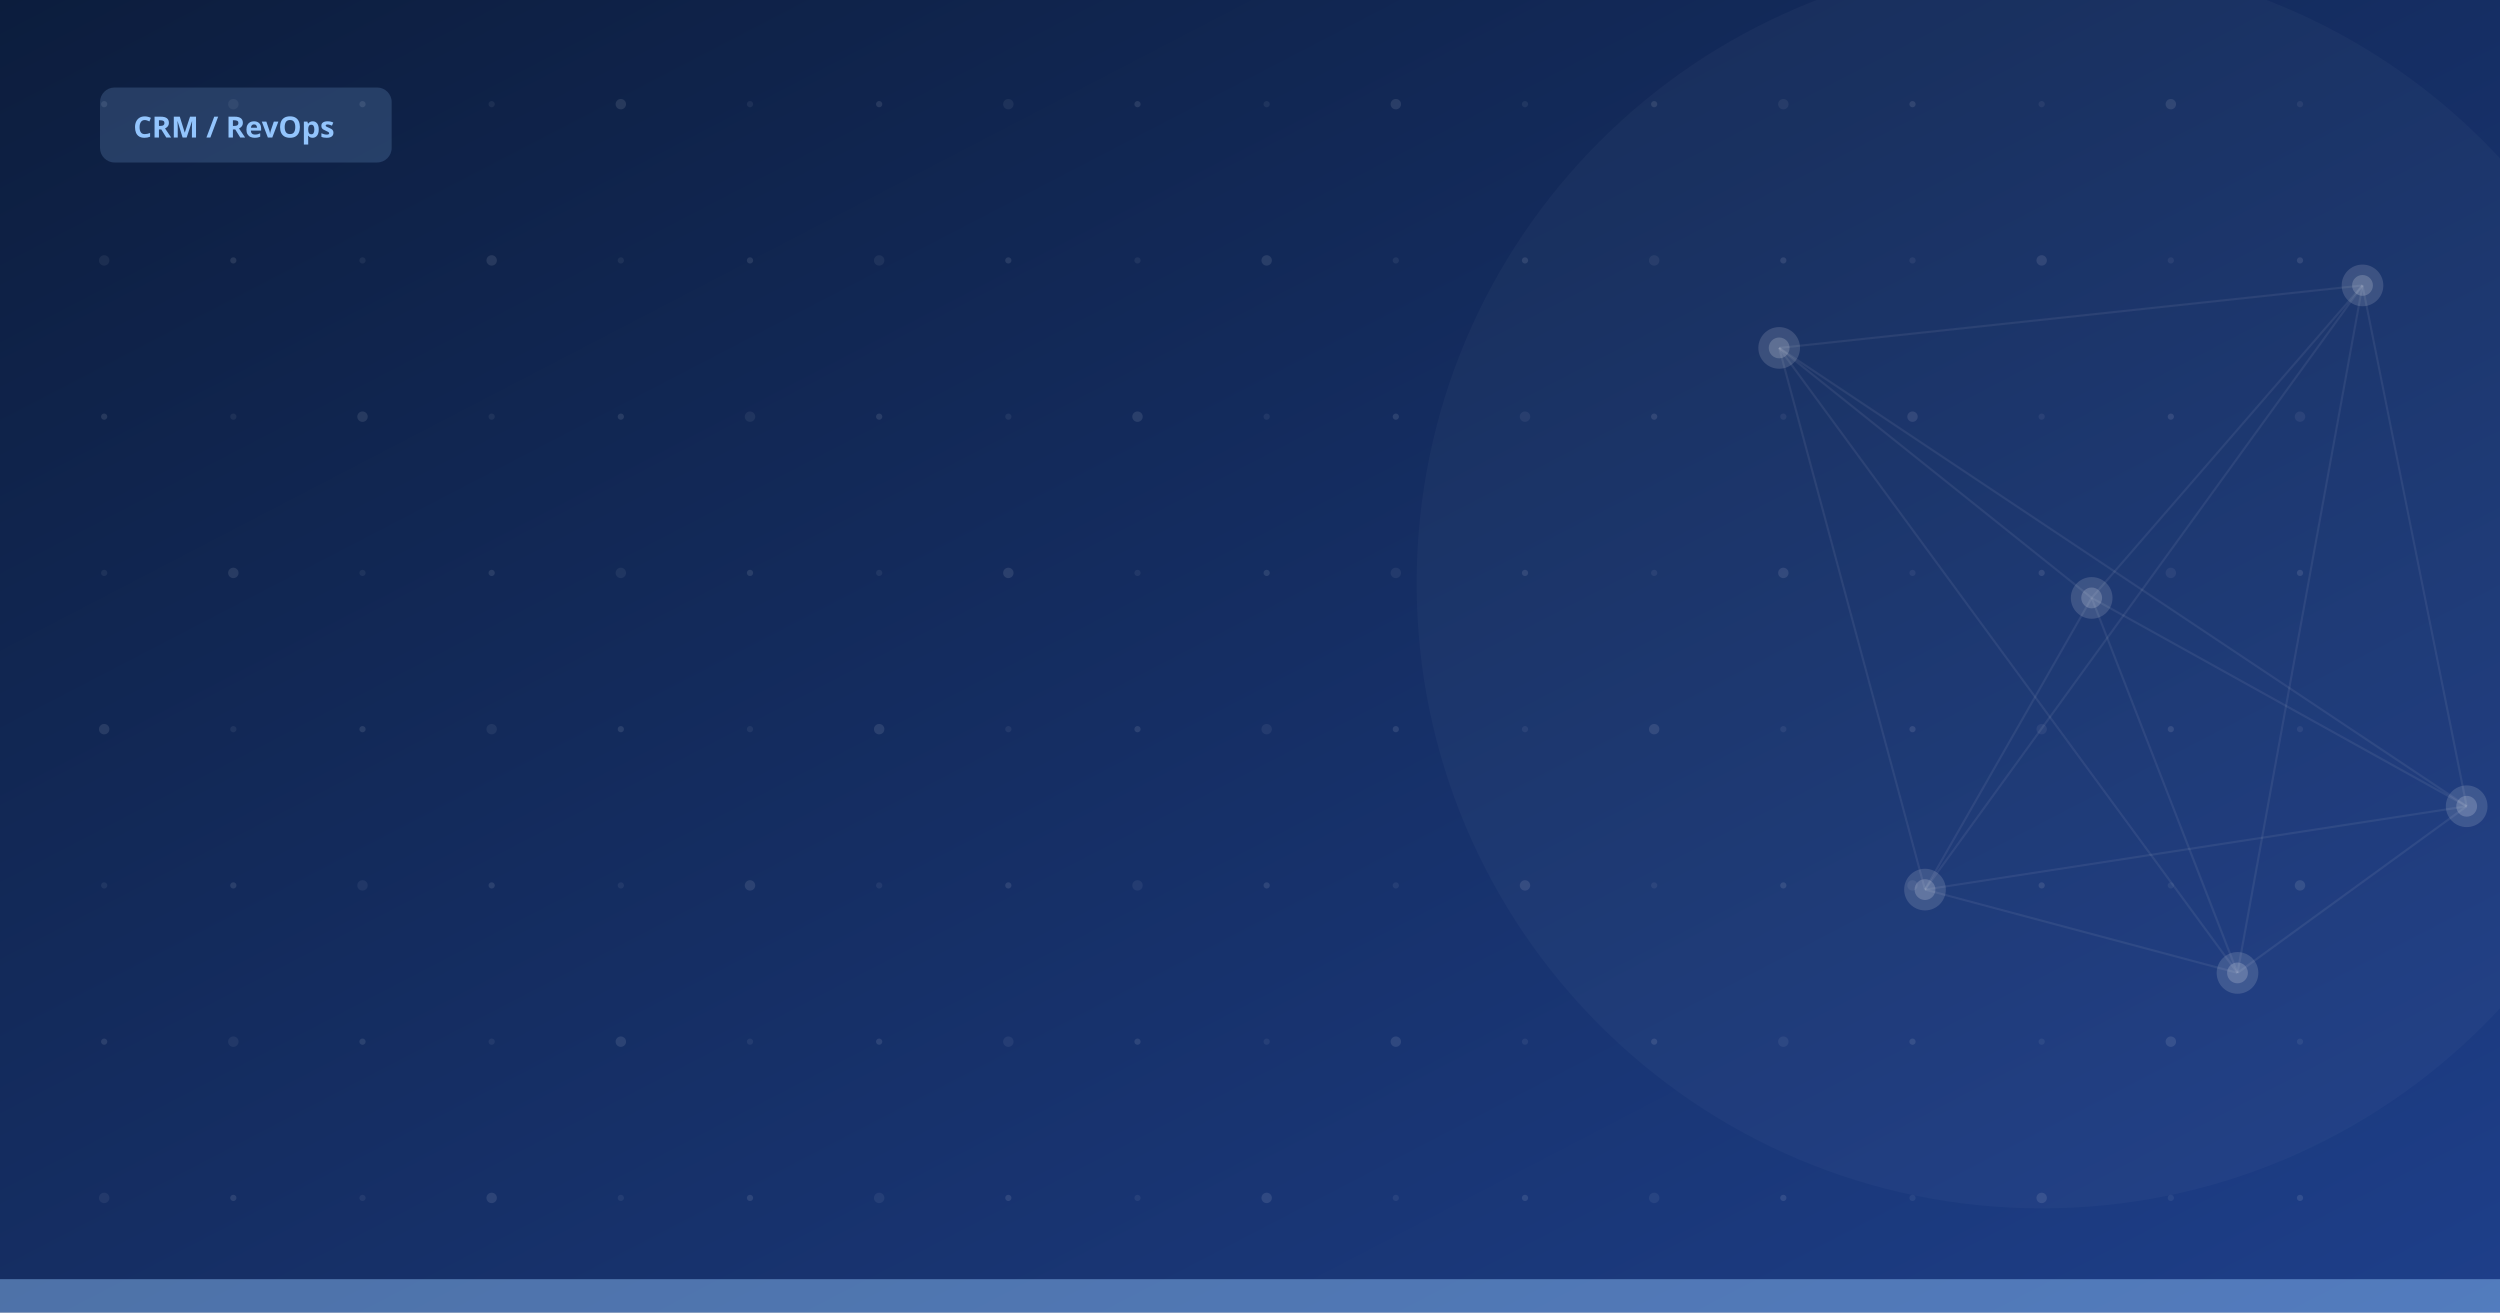
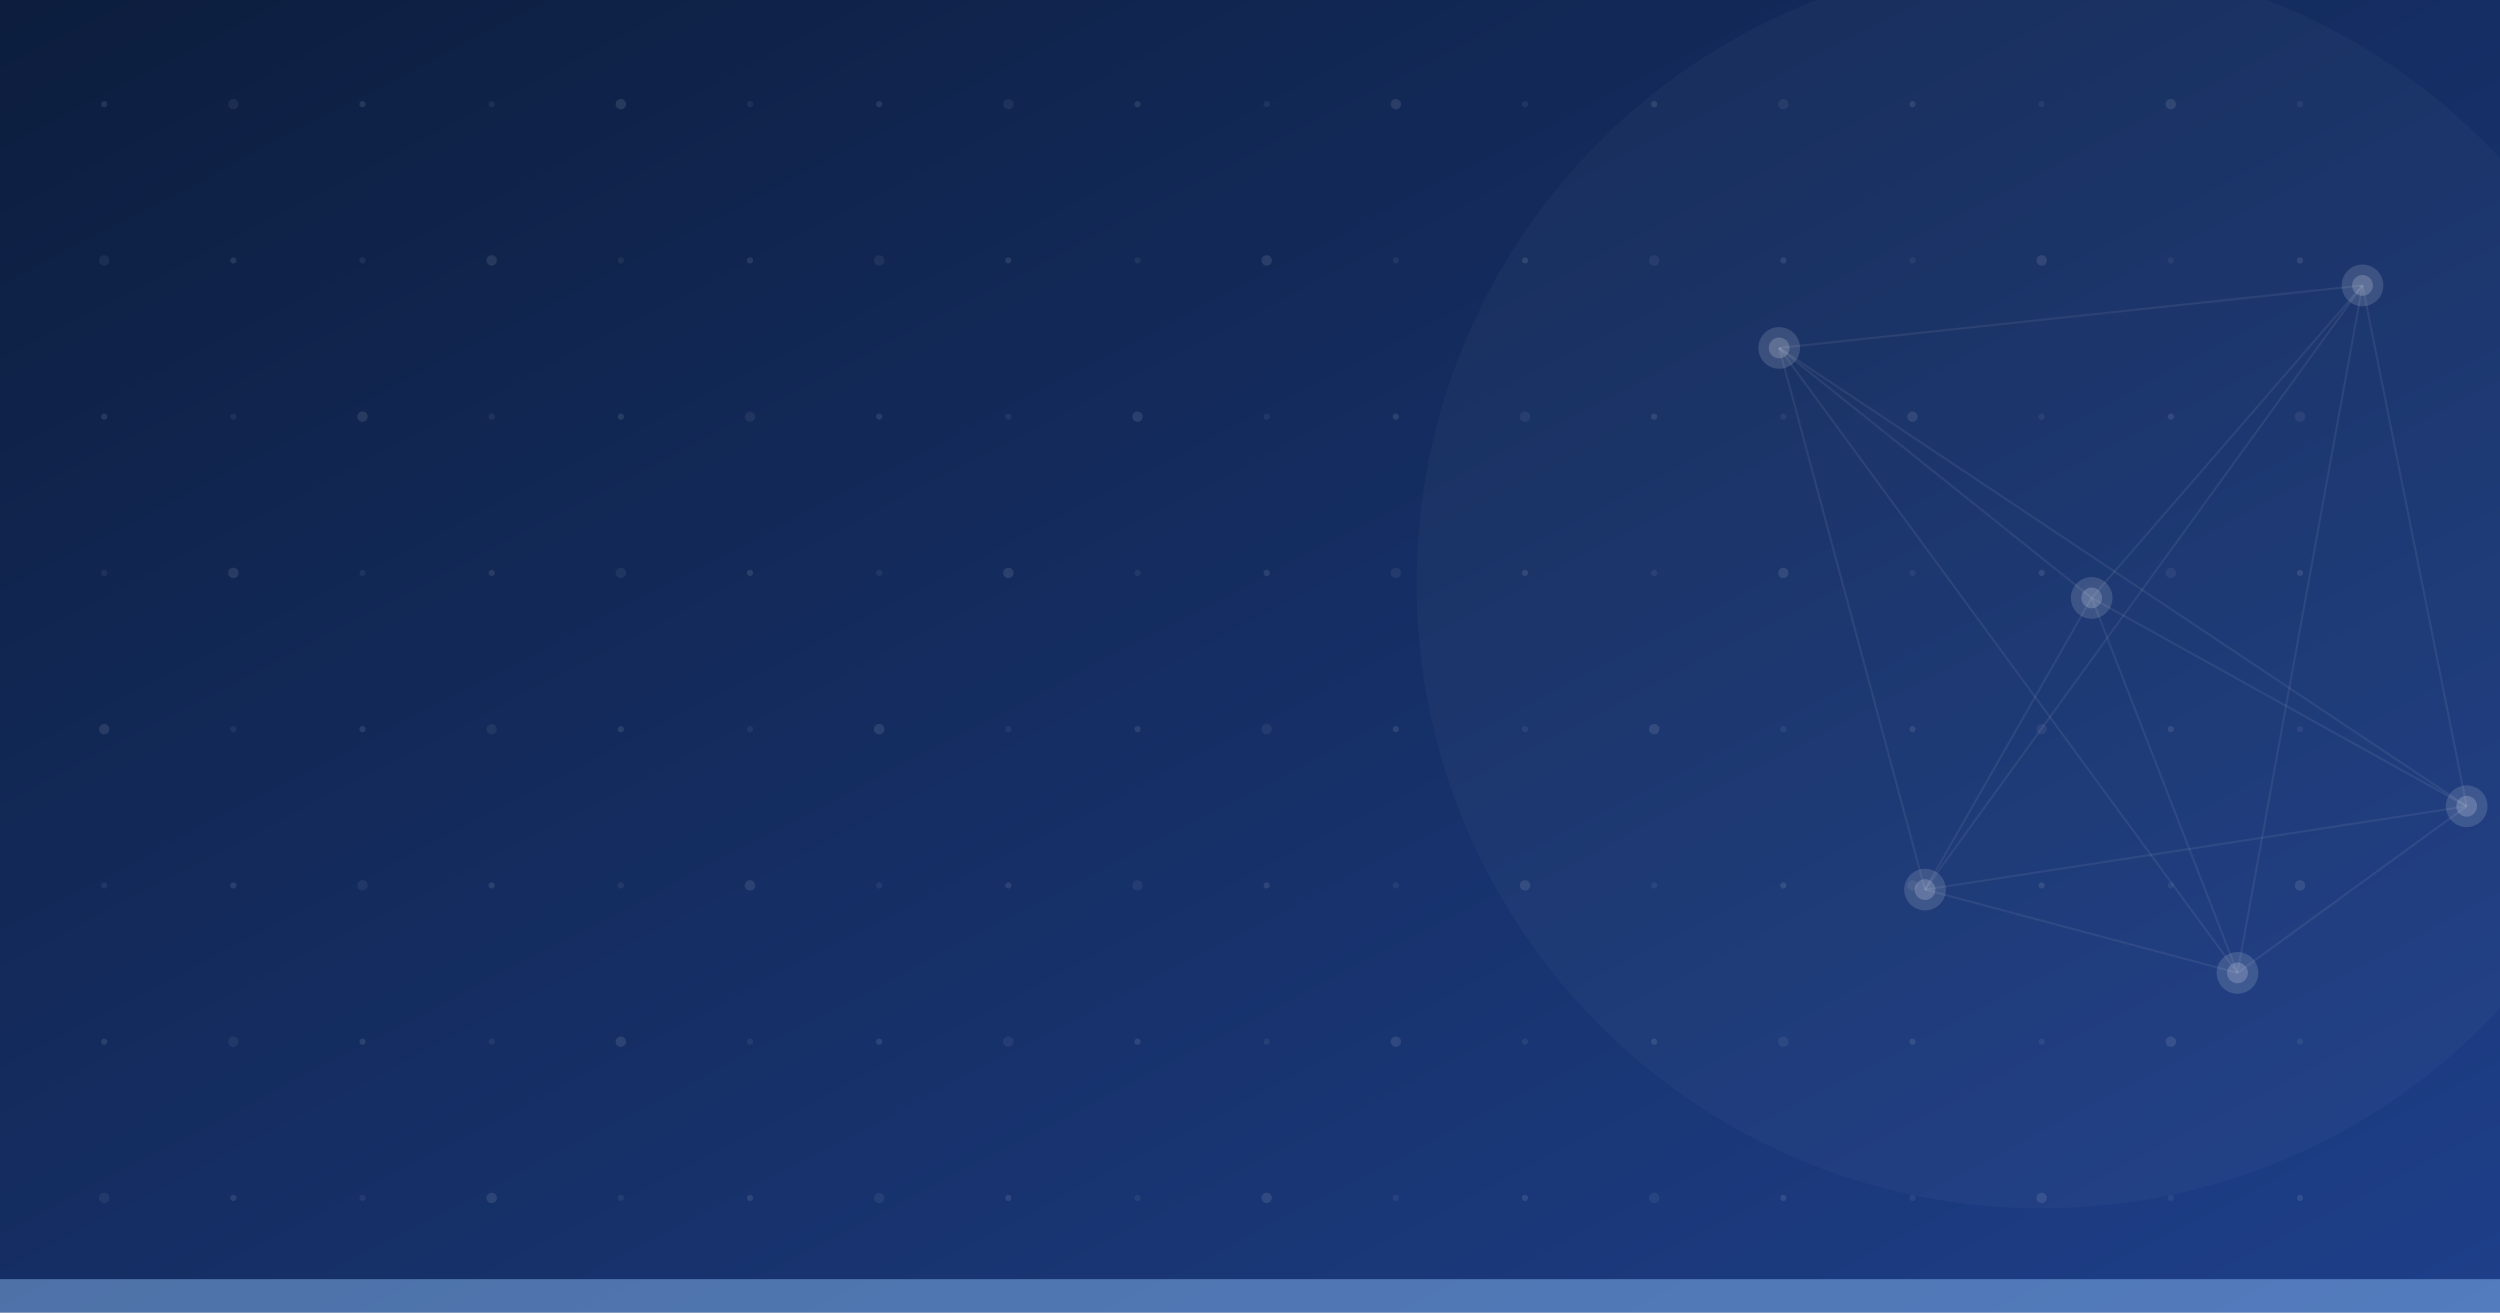
<svg xmlns="http://www.w3.org/2000/svg" viewBox="0 0 1200 630" width="1200" height="630">
  <defs>
    <linearGradient id="bg" x1="0%" y1="0%" x2="100%" y2="100%">
      <stop offset="0%" stop-color="#0c1d3d" />
      <stop offset="100%" stop-color="#1e3f8a" />
    </linearGradient>
  </defs>
  <rect width="1200" height="630" fill="url(#bg)" />
  <circle cx="50" cy="50" r="1.5" fill="white" opacity="0.1" />
  <circle cx="112" cy="50" r="2.5" fill="white" opacity="0.06" />
  <circle cx="174" cy="50" r="1.5" fill="white" opacity="0.1" />
  <circle cx="236" cy="50" r="1.5" fill="white" opacity="0.06" />
  <circle cx="298" cy="50" r="2.5" fill="white" opacity="0.1" />
  <circle cx="360" cy="50" r="1.5" fill="white" opacity="0.06" />
  <circle cx="422" cy="50" r="1.5" fill="white" opacity="0.1" />
  <circle cx="484" cy="50" r="2.5" fill="white" opacity="0.06" />
  <circle cx="546" cy="50" r="1.5" fill="white" opacity="0.1" />
  <circle cx="608" cy="50" r="1.5" fill="white" opacity="0.06" />
  <circle cx="670" cy="50" r="2.5" fill="white" opacity="0.1" />
  <circle cx="732" cy="50" r="1.5" fill="white" opacity="0.06" />
  <circle cx="794" cy="50" r="1.5" fill="white" opacity="0.1" />
  <circle cx="856" cy="50" r="2.5" fill="white" opacity="0.06" />
  <circle cx="918" cy="50" r="1.5" fill="white" opacity="0.1" />
  <circle cx="980" cy="50" r="1.5" fill="white" opacity="0.06" />
  <circle cx="1042" cy="50" r="2.5" fill="white" opacity="0.1" />
  <circle cx="1104" cy="50" r="1.5" fill="white" opacity="0.06" />
  <circle cx="50" cy="125" r="2.5" fill="white" opacity="0.06" />
  <circle cx="112" cy="125" r="1.5" fill="white" opacity="0.1" />
  <circle cx="174" cy="125" r="1.5" fill="white" opacity="0.06" />
  <circle cx="236" cy="125" r="2.5" fill="white" opacity="0.1" />
  <circle cx="298" cy="125" r="1.5" fill="white" opacity="0.06" />
  <circle cx="360" cy="125" r="1.5" fill="white" opacity="0.1" />
  <circle cx="422" cy="125" r="2.5" fill="white" opacity="0.06" />
  <circle cx="484" cy="125" r="1.5" fill="white" opacity="0.1" />
  <circle cx="546" cy="125" r="1.5" fill="white" opacity="0.06" />
  <circle cx="608" cy="125" r="2.5" fill="white" opacity="0.1" />
  <circle cx="670" cy="125" r="1.5" fill="white" opacity="0.06" />
  <circle cx="732" cy="125" r="1.5" fill="white" opacity="0.1" />
  <circle cx="794" cy="125" r="2.5" fill="white" opacity="0.06" />
  <circle cx="856" cy="125" r="1.5" fill="white" opacity="0.1" />
  <circle cx="918" cy="125" r="1.5" fill="white" opacity="0.06" />
  <circle cx="980" cy="125" r="2.5" fill="white" opacity="0.1" />
  <circle cx="1042" cy="125" r="1.5" fill="white" opacity="0.06" />
  <circle cx="1104" cy="125" r="1.5" fill="white" opacity="0.1" />
  <circle cx="50" cy="200" r="1.5" fill="white" opacity="0.1" />
  <circle cx="112" cy="200" r="1.5" fill="white" opacity="0.06" />
  <circle cx="174" cy="200" r="2.5" fill="white" opacity="0.1" />
  <circle cx="236" cy="200" r="1.5" fill="white" opacity="0.06" />
  <circle cx="298" cy="200" r="1.5" fill="white" opacity="0.1" />
  <circle cx="360" cy="200" r="2.5" fill="white" opacity="0.06" />
  <circle cx="422" cy="200" r="1.5" fill="white" opacity="0.1" />
  <circle cx="484" cy="200" r="1.5" fill="white" opacity="0.06" />
  <circle cx="546" cy="200" r="2.5" fill="white" opacity="0.1" />
  <circle cx="608" cy="200" r="1.5" fill="white" opacity="0.06" />
  <circle cx="670" cy="200" r="1.5" fill="white" opacity="0.1" />
  <circle cx="732" cy="200" r="2.5" fill="white" opacity="0.06" />
  <circle cx="794" cy="200" r="1.5" fill="white" opacity="0.1" />
  <circle cx="856" cy="200" r="1.5" fill="white" opacity="0.06" />
  <circle cx="918" cy="200" r="2.5" fill="white" opacity="0.1" />
  <circle cx="980" cy="200" r="1.5" fill="white" opacity="0.06" />
  <circle cx="1042" cy="200" r="1.5" fill="white" opacity="0.1" />
  <circle cx="1104" cy="200" r="2.5" fill="white" opacity="0.06" />
  <circle cx="50" cy="275" r="1.5" fill="white" opacity="0.06" />
  <circle cx="112" cy="275" r="2.5" fill="white" opacity="0.1" />
  <circle cx="174" cy="275" r="1.5" fill="white" opacity="0.06" />
  <circle cx="236" cy="275" r="1.5" fill="white" opacity="0.1" />
  <circle cx="298" cy="275" r="2.5" fill="white" opacity="0.06" />
  <circle cx="360" cy="275" r="1.5" fill="white" opacity="0.1" />
  <circle cx="422" cy="275" r="1.5" fill="white" opacity="0.06" />
  <circle cx="484" cy="275" r="2.5" fill="white" opacity="0.1" />
  <circle cx="546" cy="275" r="1.5" fill="white" opacity="0.06" />
  <circle cx="608" cy="275" r="1.5" fill="white" opacity="0.1" />
  <circle cx="670" cy="275" r="2.5" fill="white" opacity="0.06" />
  <circle cx="732" cy="275" r="1.5" fill="white" opacity="0.1" />
  <circle cx="794" cy="275" r="1.5" fill="white" opacity="0.06" />
  <circle cx="856" cy="275" r="2.5" fill="white" opacity="0.1" />
  <circle cx="918" cy="275" r="1.5" fill="white" opacity="0.06" />
  <circle cx="980" cy="275" r="1.5" fill="white" opacity="0.1" />
  <circle cx="1042" cy="275" r="2.5" fill="white" opacity="0.06" />
  <circle cx="1104" cy="275" r="1.5" fill="white" opacity="0.1" />
  <circle cx="50" cy="350" r="2.5" fill="white" opacity="0.1" />
  <circle cx="112" cy="350" r="1.5" fill="white" opacity="0.06" />
  <circle cx="174" cy="350" r="1.5" fill="white" opacity="0.1" />
  <circle cx="236" cy="350" r="2.5" fill="white" opacity="0.06" />
  <circle cx="298" cy="350" r="1.5" fill="white" opacity="0.1" />
  <circle cx="360" cy="350" r="1.5" fill="white" opacity="0.06" />
  <circle cx="422" cy="350" r="2.5" fill="white" opacity="0.1" />
  <circle cx="484" cy="350" r="1.5" fill="white" opacity="0.06" />
  <circle cx="546" cy="350" r="1.5" fill="white" opacity="0.1" />
  <circle cx="608" cy="350" r="2.5" fill="white" opacity="0.06" />
  <circle cx="670" cy="350" r="1.5" fill="white" opacity="0.1" />
  <circle cx="732" cy="350" r="1.5" fill="white" opacity="0.06" />
  <circle cx="794" cy="350" r="2.5" fill="white" opacity="0.1" />
  <circle cx="856" cy="350" r="1.5" fill="white" opacity="0.06" />
  <circle cx="918" cy="350" r="1.5" fill="white" opacity="0.1" />
  <circle cx="980" cy="350" r="2.5" fill="white" opacity="0.06" />
  <circle cx="1042" cy="350" r="1.5" fill="white" opacity="0.1" />
  <circle cx="1104" cy="350" r="1.5" fill="white" opacity="0.06" />
  <circle cx="50" cy="425" r="1.5" fill="white" opacity="0.06" />
  <circle cx="112" cy="425" r="1.5" fill="white" opacity="0.1" />
  <circle cx="174" cy="425" r="2.5" fill="white" opacity="0.06" />
  <circle cx="236" cy="425" r="1.5" fill="white" opacity="0.1" />
  <circle cx="298" cy="425" r="1.5" fill="white" opacity="0.06" />
  <circle cx="360" cy="425" r="2.5" fill="white" opacity="0.1" />
  <circle cx="422" cy="425" r="1.5" fill="white" opacity="0.06" />
  <circle cx="484" cy="425" r="1.5" fill="white" opacity="0.1" />
  <circle cx="546" cy="425" r="2.5" fill="white" opacity="0.06" />
  <circle cx="608" cy="425" r="1.5" fill="white" opacity="0.1" />
  <circle cx="670" cy="425" r="1.5" fill="white" opacity="0.06" />
  <circle cx="732" cy="425" r="2.5" fill="white" opacity="0.1" />
  <circle cx="794" cy="425" r="1.5" fill="white" opacity="0.06" />
  <circle cx="856" cy="425" r="1.5" fill="white" opacity="0.1" />
  <circle cx="918" cy="425" r="2.5" fill="white" opacity="0.06" />
  <circle cx="980" cy="425" r="1.5" fill="white" opacity="0.1" />
  <circle cx="1042" cy="425" r="1.5" fill="white" opacity="0.06" />
  <circle cx="1104" cy="425" r="2.5" fill="white" opacity="0.1" />
  <circle cx="50" cy="500" r="1.5" fill="white" opacity="0.1" />
  <circle cx="112" cy="500" r="2.5" fill="white" opacity="0.06" />
  <circle cx="174" cy="500" r="1.5" fill="white" opacity="0.1" />
  <circle cx="236" cy="500" r="1.5" fill="white" opacity="0.06" />
  <circle cx="298" cy="500" r="2.5" fill="white" opacity="0.1" />
  <circle cx="360" cy="500" r="1.5" fill="white" opacity="0.06" />
  <circle cx="422" cy="500" r="1.5" fill="white" opacity="0.1" />
  <circle cx="484" cy="500" r="2.5" fill="white" opacity="0.06" />
  <circle cx="546" cy="500" r="1.5" fill="white" opacity="0.1" />
  <circle cx="608" cy="500" r="1.5" fill="white" opacity="0.06" />
  <circle cx="670" cy="500" r="2.5" fill="white" opacity="0.1" />
  <circle cx="732" cy="500" r="1.5" fill="white" opacity="0.06" />
  <circle cx="794" cy="500" r="1.5" fill="white" opacity="0.1" />
  <circle cx="856" cy="500" r="2.5" fill="white" opacity="0.06" />
  <circle cx="918" cy="500" r="1.5" fill="white" opacity="0.1" />
  <circle cx="980" cy="500" r="1.5" fill="white" opacity="0.06" />
  <circle cx="1042" cy="500" r="2.5" fill="white" opacity="0.1" />
  <circle cx="1104" cy="500" r="1.5" fill="white" opacity="0.06" />
  <circle cx="50" cy="575" r="2.5" fill="white" opacity="0.06" />
  <circle cx="112" cy="575" r="1.5" fill="white" opacity="0.1" />
  <circle cx="174" cy="575" r="1.5" fill="white" opacity="0.06" />
  <circle cx="236" cy="575" r="2.5" fill="white" opacity="0.1" />
  <circle cx="298" cy="575" r="1.5" fill="white" opacity="0.06" />
  <circle cx="360" cy="575" r="1.5" fill="white" opacity="0.1" />
  <circle cx="422" cy="575" r="2.5" fill="white" opacity="0.06" />
  <circle cx="484" cy="575" r="1.5" fill="white" opacity="0.1" />
  <circle cx="546" cy="575" r="1.5" fill="white" opacity="0.06" />
  <circle cx="608" cy="575" r="2.5" fill="white" opacity="0.1" />
  <circle cx="670" cy="575" r="1.5" fill="white" opacity="0.06" />
  <circle cx="732" cy="575" r="1.5" fill="white" opacity="0.1" />
  <circle cx="794" cy="575" r="2.5" fill="white" opacity="0.06" />
  <circle cx="856" cy="575" r="1.5" fill="white" opacity="0.1" />
  <circle cx="918" cy="575" r="1.5" fill="white" opacity="0.06" />
  <circle cx="980" cy="575" r="2.5" fill="white" opacity="0.1" />
  <circle cx="1042" cy="575" r="1.5" fill="white" opacity="0.06" />
  <circle cx="1104" cy="575" r="1.5" fill="white" opacity="0.1" />
  <line x1="854" y1="167" x2="1004" y2="287" stroke="white" stroke-width="1" opacity="0.07" />
  <line x1="854" y1="167" x2="1134" y2="137" stroke="white" stroke-width="1" opacity="0.07" />
  <line x1="854" y1="167" x2="1184" y2="387" stroke="white" stroke-width="1" opacity="0.07" />
  <line x1="854" y1="167" x2="924" y2="427" stroke="white" stroke-width="1" opacity="0.07" />
  <line x1="854" y1="167" x2="1074" y2="467" stroke="white" stroke-width="1" opacity="0.07" />
  <line x1="1004" y1="287" x2="1134" y2="137" stroke="white" stroke-width="1" opacity="0.07" />
  <line x1="1004" y1="287" x2="1184" y2="387" stroke="white" stroke-width="1" opacity="0.07" />
  <line x1="1004" y1="287" x2="924" y2="427" stroke="white" stroke-width="1" opacity="0.07" />
  <line x1="1004" y1="287" x2="1074" y2="467" stroke="white" stroke-width="1" opacity="0.07" />
  <line x1="1134" y1="137" x2="1184" y2="387" stroke="white" stroke-width="1" opacity="0.07" />
  <line x1="1134" y1="137" x2="924" y2="427" stroke="white" stroke-width="1" opacity="0.07" />
  <line x1="1134" y1="137" x2="1074" y2="467" stroke="white" stroke-width="1" opacity="0.07" />
  <line x1="1184" y1="387" x2="924" y2="427" stroke="white" stroke-width="1" opacity="0.07" />
  <line x1="1184" y1="387" x2="1074" y2="467" stroke="white" stroke-width="1" opacity="0.07" />
  <line x1="924" y1="427" x2="1074" y2="467" stroke="white" stroke-width="1" opacity="0.07" />
  <circle cx="854" cy="167" r="10" fill="white" opacity="0.14" />
  <circle cx="854" cy="167" r="5" fill="white" opacity="0.18" />
  <circle cx="1004" cy="287" r="10" fill="white" opacity="0.14" />
  <circle cx="1004" cy="287" r="5" fill="white" opacity="0.18" />
  <circle cx="1134" cy="137" r="10" fill="white" opacity="0.14" />
  <circle cx="1134" cy="137" r="5" fill="white" opacity="0.18" />
  <circle cx="1184" cy="387" r="10" fill="white" opacity="0.14" />
  <circle cx="1184" cy="387" r="5" fill="white" opacity="0.18" />
  <circle cx="924" cy="427" r="10" fill="white" opacity="0.14" />
  <circle cx="924" cy="427" r="5" fill="white" opacity="0.18" />
  <circle cx="1074" cy="467" r="10" fill="white" opacity="0.14" />
  <circle cx="1074" cy="467" r="5" fill="white" opacity="0.18" />
  <circle cx="980" cy="280" r="300" fill="white" opacity="0.03" />
-   <rect x="48" y="42" width="140" height="36" rx="7" fill="#93c5fd" opacity="0.18" />
-   <text x="64" y="66" font-family="ui-sans-serif,system-ui,sans-serif" font-size="14" font-weight="700" fill="#93c5fd">CRM / RevOps</text>
  <rect x="0" y="614" width="1200" height="16" fill="#93c5fd" opacity="0.45" />
</svg>
